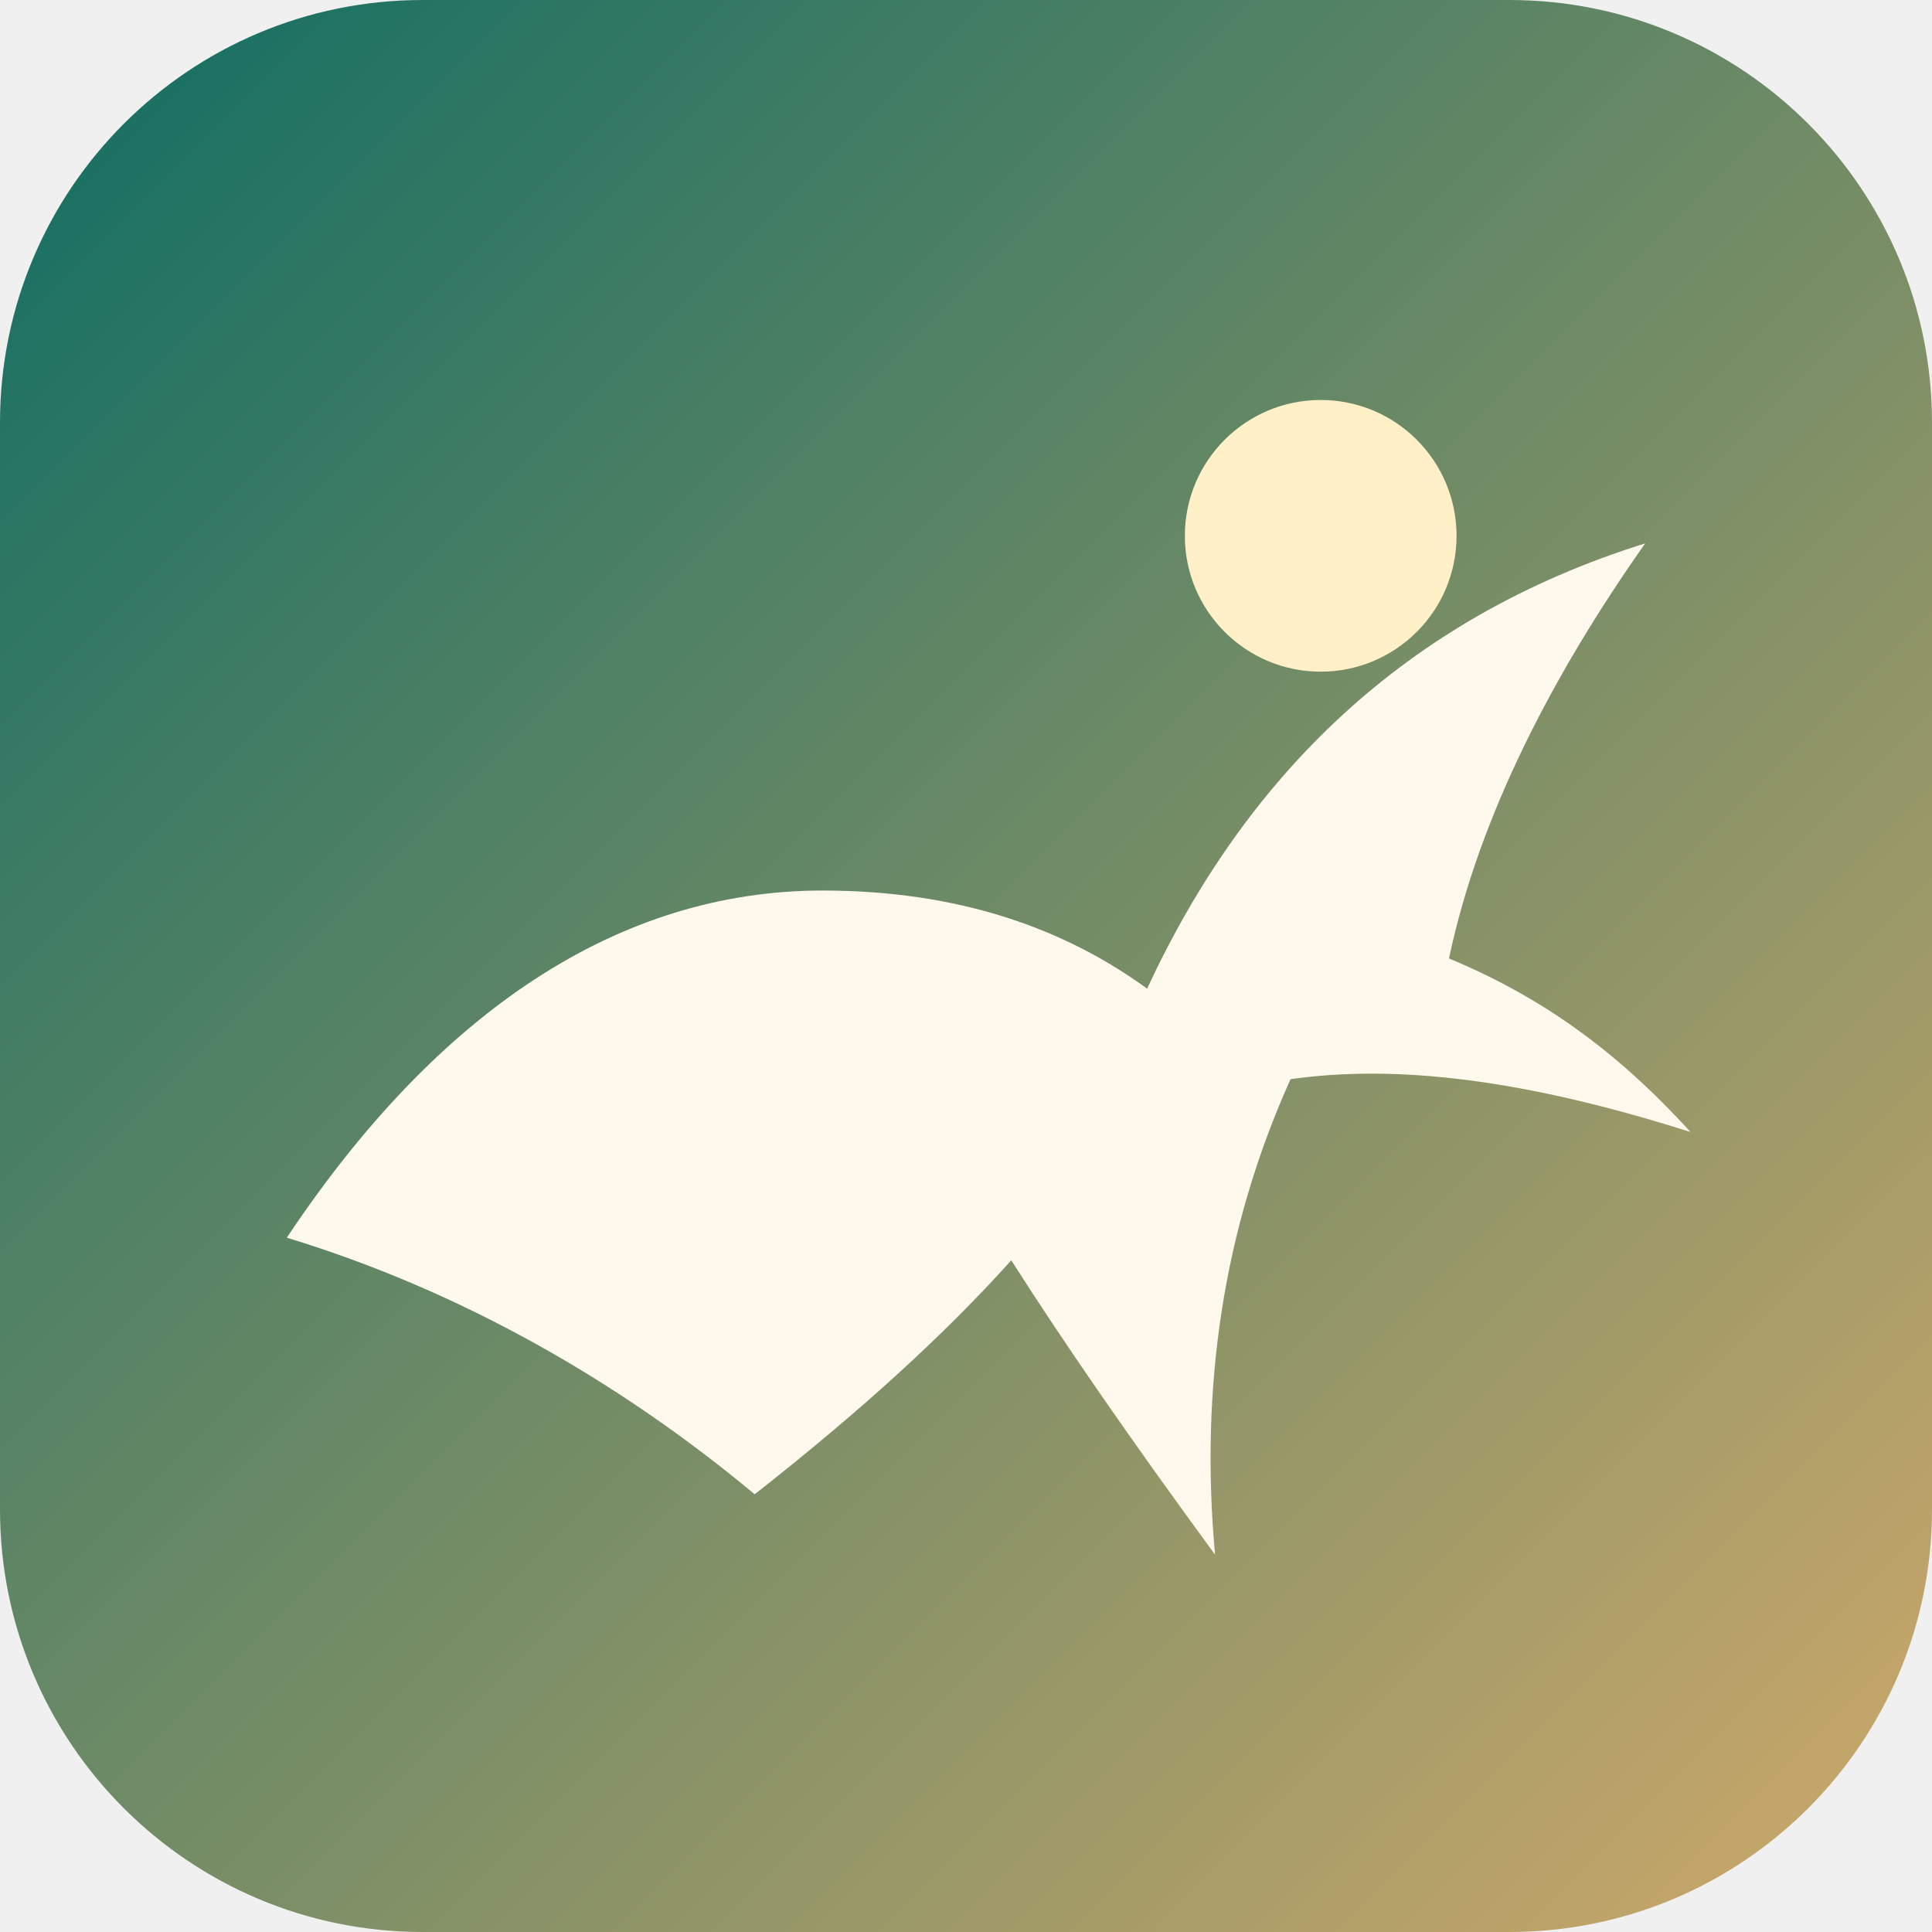
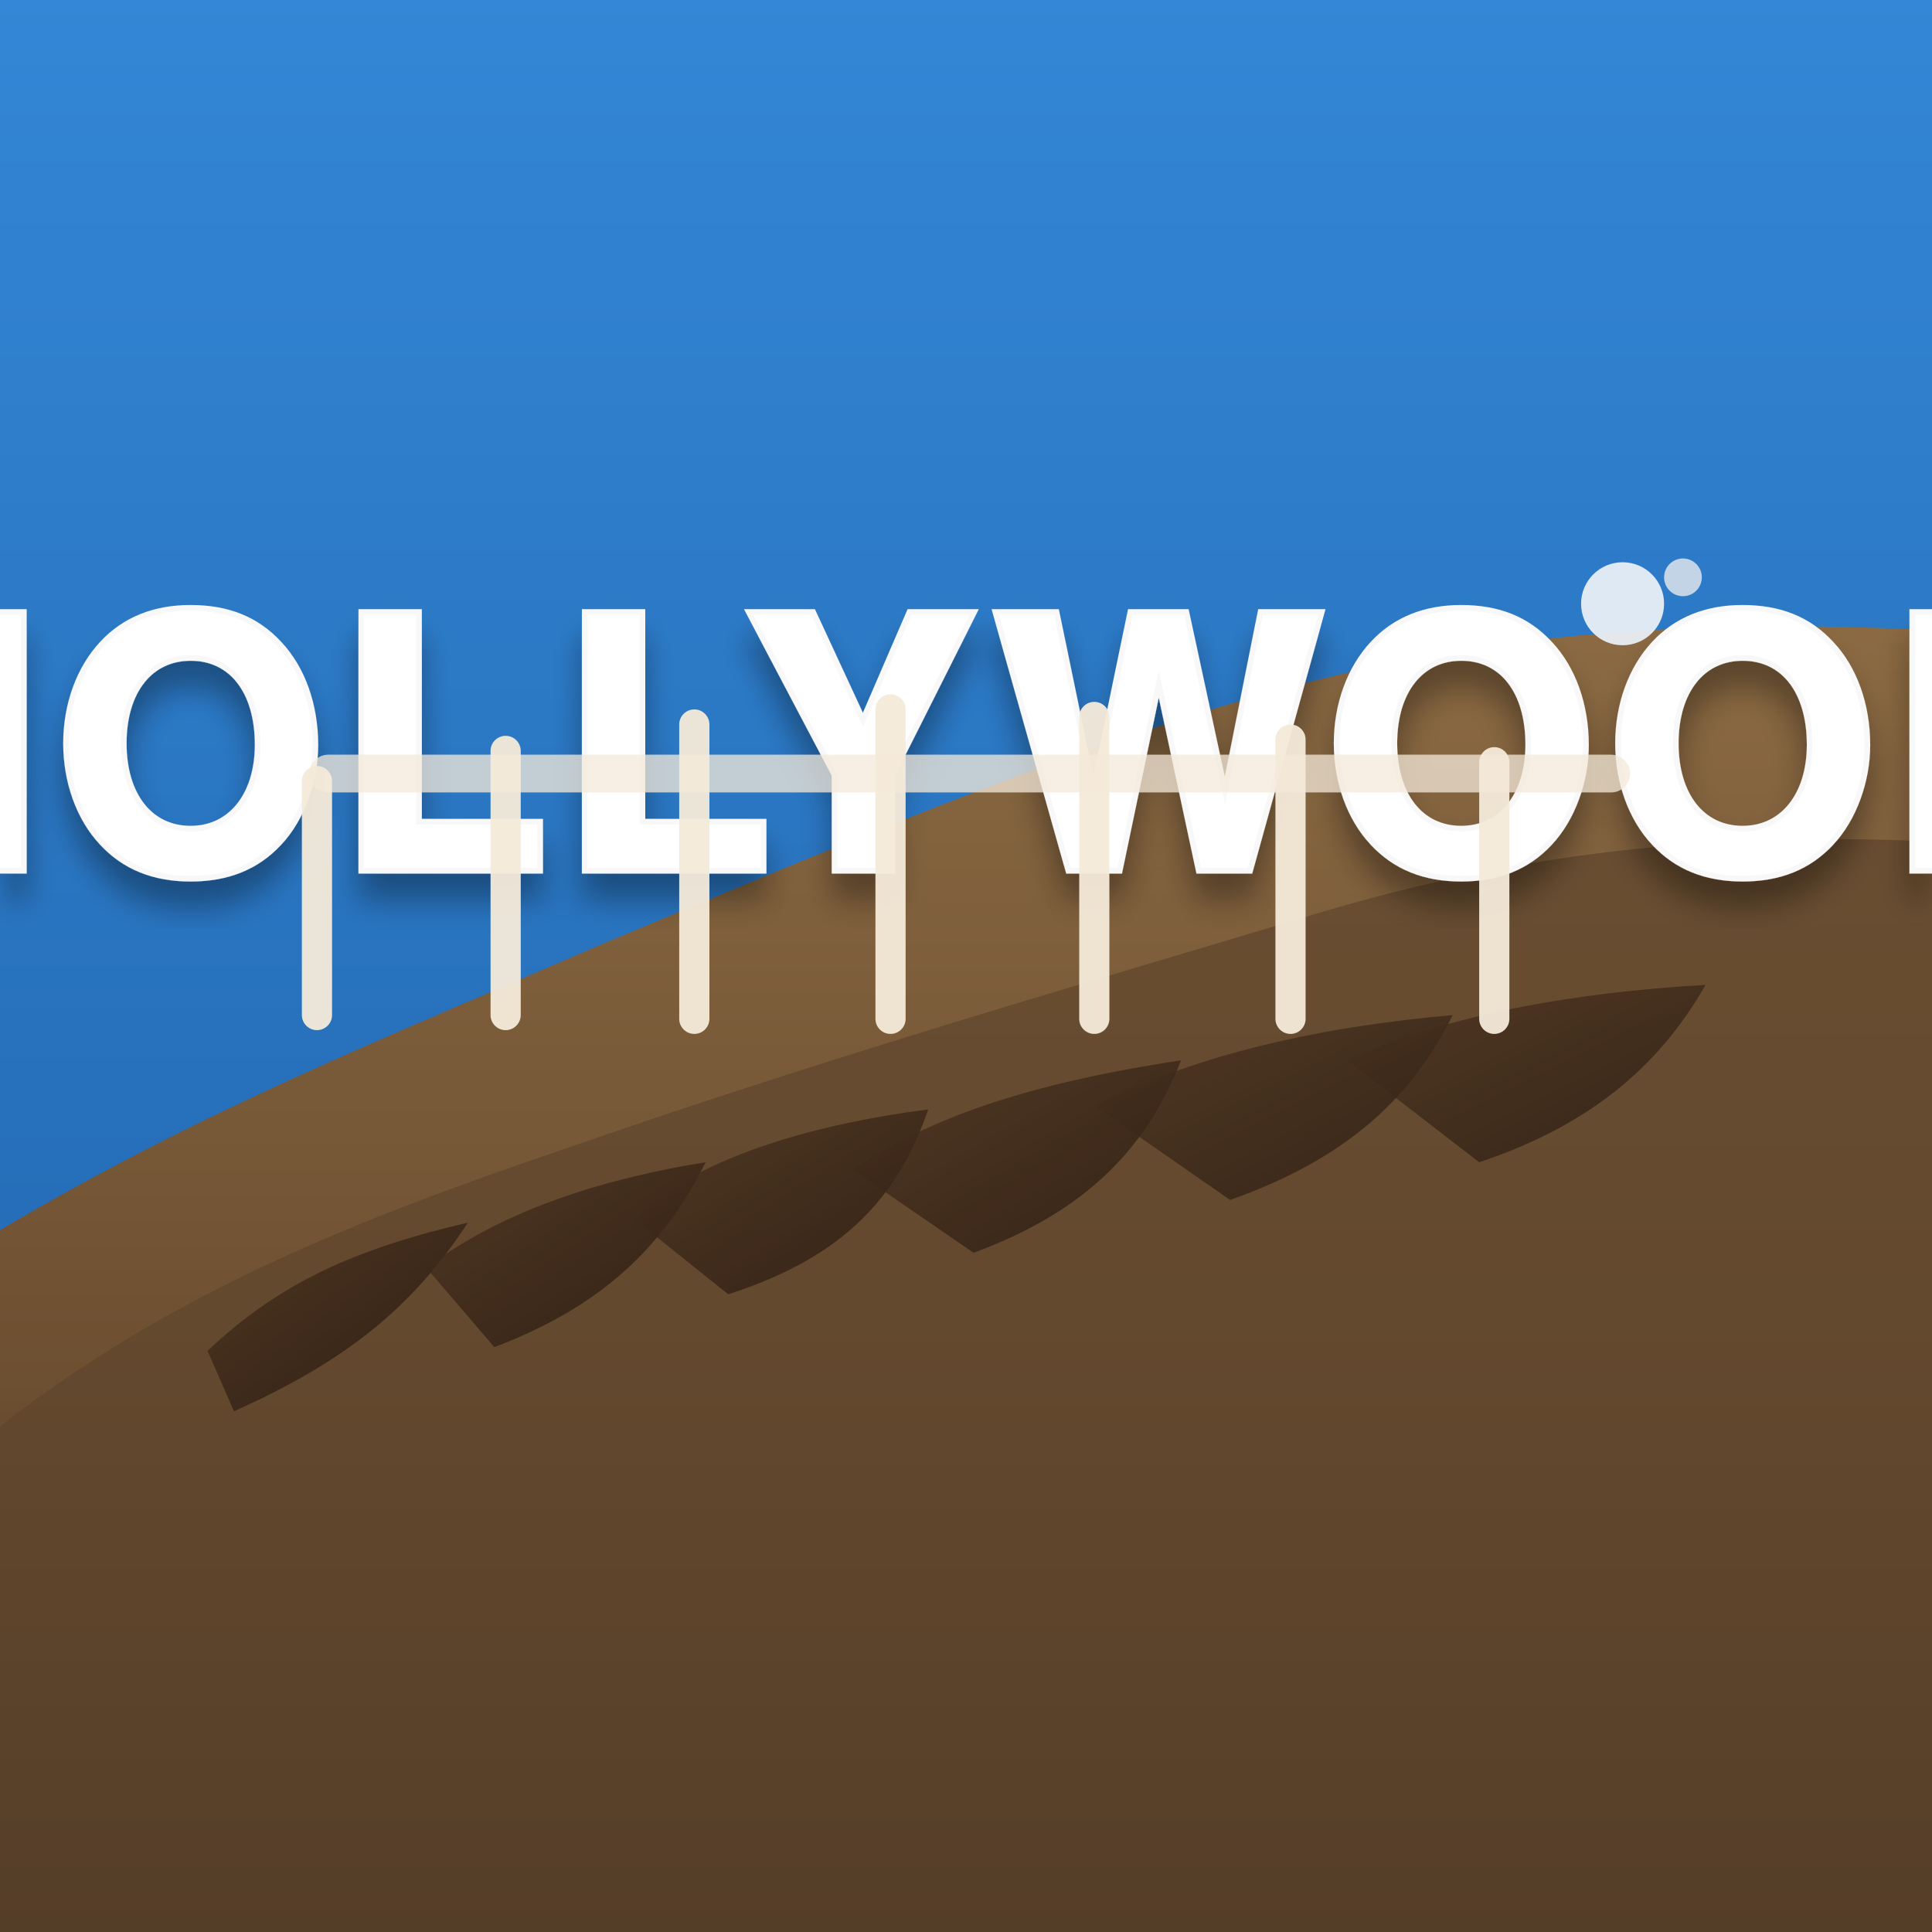
- <svg xmlns="http://www.w3.org/2000/svg" viewBox="0 0 256 256">
+ <svg xmlns="http://www.w3.org/2000/svg" viewBox="0 0 512 512" role="img" aria-label="Hollywood sign icon">
  <defs>
-     <linearGradient id="bg" x1="0%" x2="100%" y1="0%" y2="100%">
-       <stop offset="0%" stop-color="#0f6d62" />
-       <stop offset="100%" stop-color="#d0a96a" />
+     <linearGradient id="sky" x1="0%" x2="0%" y1="0%" y2="100%">
+       <stop offset="0%" stop-color="#3387d6" />
+       <stop offset="100%" stop-color="#1e5fa7" />
    </linearGradient>
+     <linearGradient id="hill" x1="0%" x2="0%" y1="0%" y2="100%">
+       <stop offset="0%" stop-color="#8b6a43" />
+       <stop offset="58%" stop-color="#6d4f31" />
+       <stop offset="100%" stop-color="#3d2a1c" />
+     </linearGradient>
+     <linearGradient id="rock" x1="0%" x2="100%" y1="0%" y2="100%">
+       <stop offset="0%" stop-color="#4a321f" />
+       <stop offset="100%" stop-color="#24160f" />
+     </linearGradient>
+     <filter id="shadow" x="-20%" y="-20%" width="140%" height="140%">
+       <feDropShadow dx="0" dy="7" stdDeviation="4" flood-color="#000000" flood-opacity="0.34" />
+     </filter>
  </defs>
-   <rect width="256" height="256" rx="56" fill="url(#bg)" />
-   <path d="M38 164c20-30 44-46 71-46 18 0 32 5 43 13 13-28 34-49 66-59-12 17-22 36-26 55 12 5 22 12 32 23-22-7-39-9-53-7-9 20-12 41-10 63-11-15-20-28-27-39-9 10-20 20-34 31-18-15-39-27-62-34z" fill="#fff8ed" />
-   <circle cx="175" cy="71" r="18" fill="#fff0c7" />
+   <rect width="512" height="512" fill="url(#sky)" />
+   <path d="M0 326C54 294 100 276 160 250C220 225 267 205 318 189C375 171 431 163 512 167V512H0Z" fill="url(#hill)" />
+   <path d="M0 378C45 343 92 324 151 304C220 280 286 261 346 243C395 228 446 220 512 223V512H0Z" fill="#5e452d" opacity="0.72" />
+   <path d="M55 358C74 340 94 331 124 324C109 347 91 361 62 374Z" fill="url(#rock)" opacity="0.82" />
+   <path d="M113 336C134 320 162 312 187 308C176 330 160 346 131 357Z" fill="url(#rock)" opacity="0.78" />
+   <path d="M168 323C184 307 215 298 246 294C238 317 224 333 193 343Z" fill="url(#rock)" opacity="0.76" />
+   <path d="M226 310C249 294 280 286 313 281C304 304 288 321 258 332Z" fill="url(#rock)" opacity="0.74" />
+   <path d="M290 293C318 279 351 272 385 269C374 291 357 307 326 318Z" fill="url(#rock)" opacity="0.72" />
+   <path d="M357 281C383 269 417 263 452 261C440 282 422 298 392 308Z" fill="url(#rock)" opacity="0.72" />
+   <g filter="url(#shadow)">
+     <text x="256" y="230" text-anchor="middle" font-family="Arial Black, Helvetica, Arial, sans-serif" font-size="92" font-weight="900" letter-spacing="3" fill="#ffffff" stroke="#f8f8f8" stroke-width="3" paint-order="stroke fill">HOLLYWOOD</text>
+   </g>
+   <rect x="82" y="200" width="350" height="10" rx="5" fill="#f4ead9" opacity="0.75" />
+   <rect x="80" y="203" width="8" height="70" rx="4" fill="#f4ead9" opacity="0.95" />
+   <rect x="130" y="195" width="8" height="78" rx="4" fill="#f4ead9" opacity="0.95" />
+   <rect x="180" y="188" width="8" height="86" rx="4" fill="#f4ead9" opacity="0.95" />
+   <rect x="232" y="184" width="8" height="90" rx="4" fill="#f4ead9" opacity="0.95" />
+   <rect x="286" y="186" width="8" height="88" rx="4" fill="#f4ead9" opacity="0.95" />
+   <rect x="338" y="192" width="8" height="82" rx="4" fill="#f4ead9" opacity="0.95" />
+   <rect x="392" y="198" width="8" height="76" rx="4" fill="#f4ead9" opacity="0.95" />
+   <circle cx="430" cy="160" r="11" fill="#e8eef6" opacity="0.95" />
+   <circle cx="446" cy="153" r="5" fill="#d4dee9" opacity="0.9" />
</svg>
